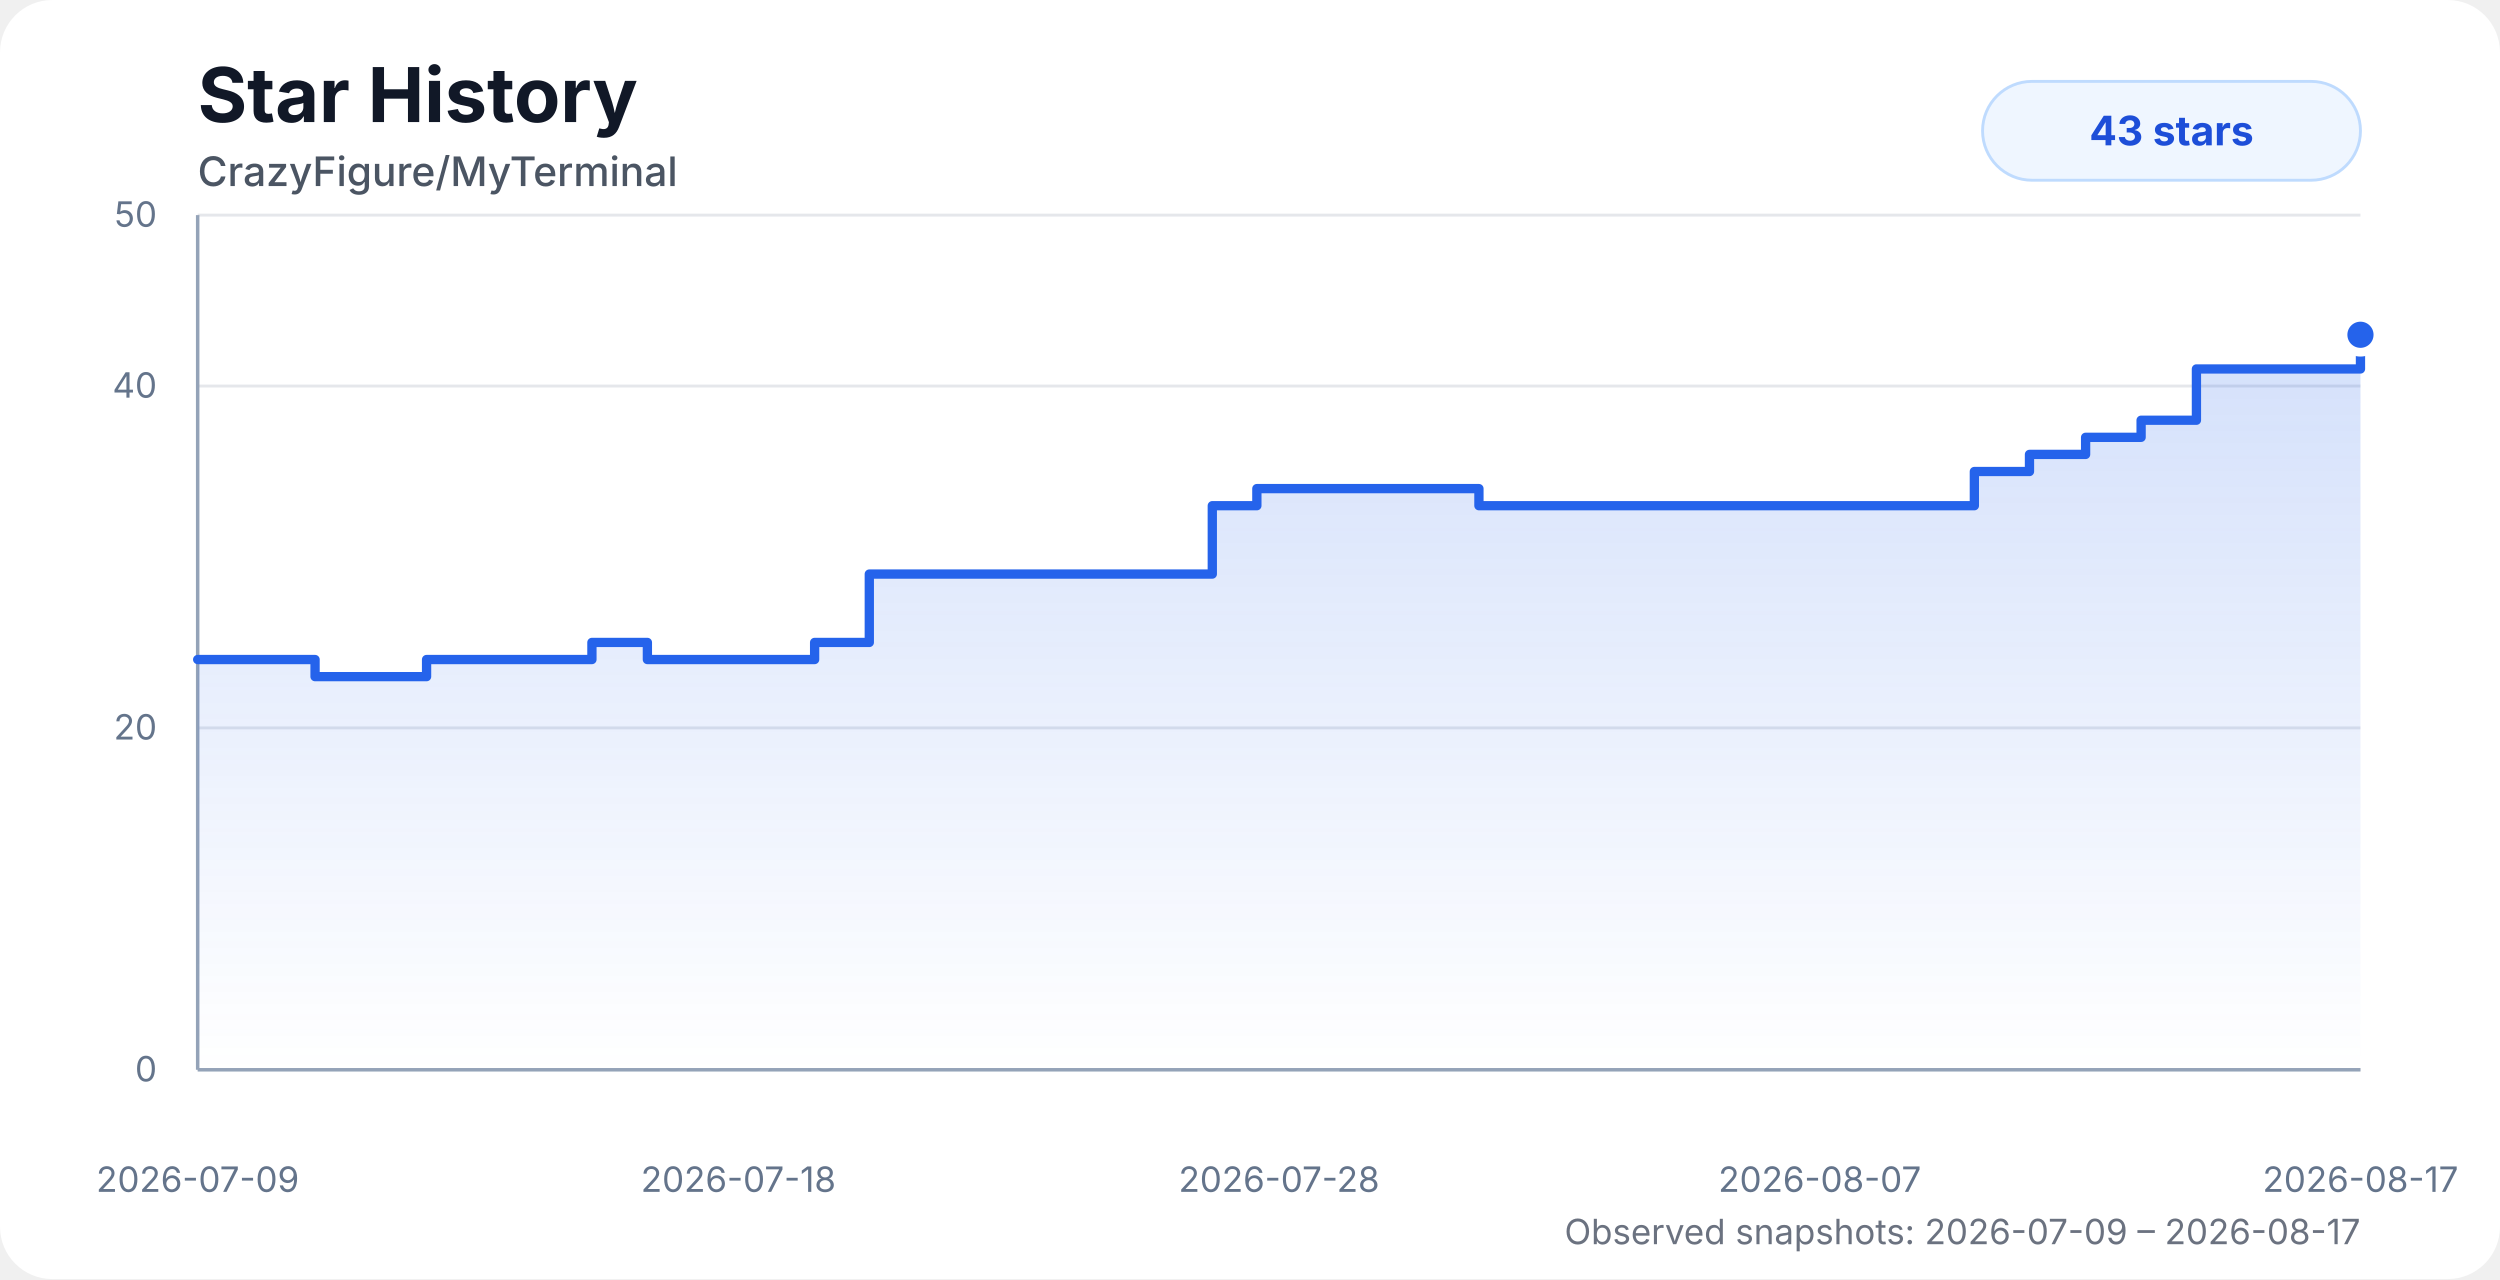
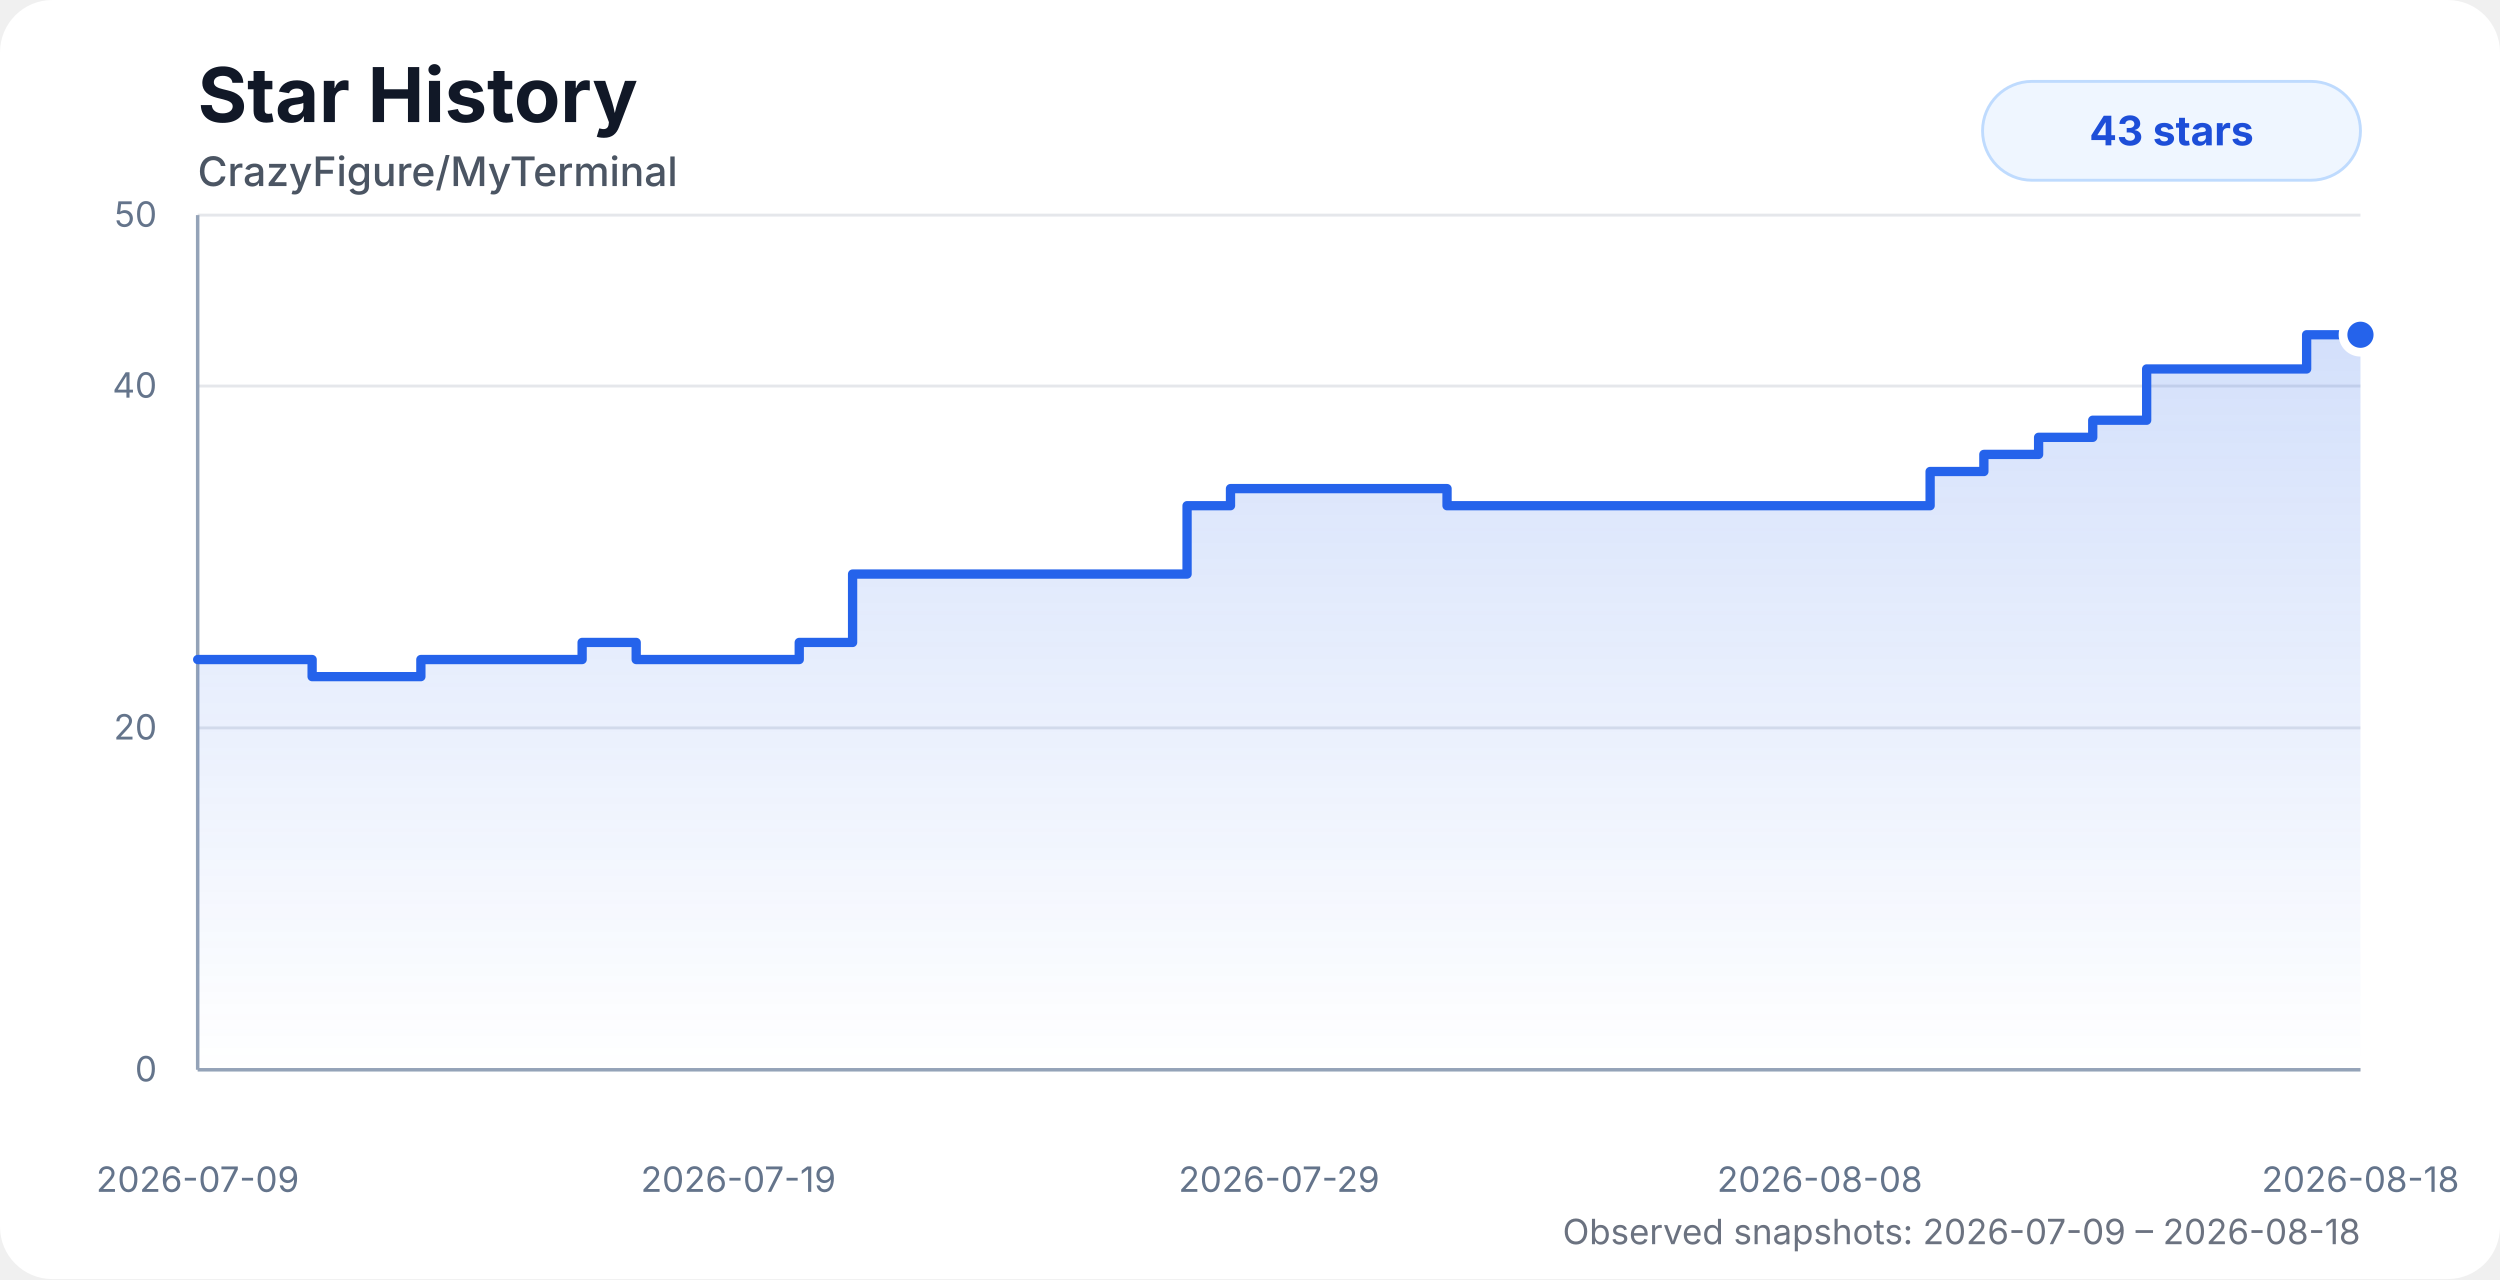
<svg xmlns="http://www.w3.org/2000/svg" width="860" height="440" viewBox="0 0 860 440" role="img" aria-labelledby="title desc">
  <style>
    .chart-bg { fill: #ffffff; }
    .title { fill: #111827; font: 700 26px system-ui, -apple-system, BlinkMacSystemFont, "Segoe UI", sans-serif; }
    .subtitle { fill: #4b5563; font: 500 14px system-ui, -apple-system, BlinkMacSystemFont, "Segoe UI", sans-serif; }
    .axis-label { fill: #64748b; font: 12px system-ui, -apple-system, BlinkMacSystemFont, "Segoe UI", sans-serif; }
    .grid { stroke: #e5e7eb; stroke-width: 1; }
    .axis { stroke: #94a3b8; stroke-width: 1.2; }
    .area { fill: url(#starGradient); opacity: 0.28; }
    .line { fill: none; stroke: #2563eb; stroke-width: 3.2; stroke-linecap: round; stroke-linejoin: round; }
    .dot { fill: #2563eb; stroke: #ffffff; stroke-width: 3; }
    .badge { fill: #eff6ff; stroke: #bfdbfe; }
    .badge-text { fill: #1d4ed8; font: 700 14px system-ui, -apple-system, BlinkMacSystemFont, "Segoe UI", sans-serif; }
    .status { fill: #6b7280; font: 12px system-ui, -apple-system, BlinkMacSystemFont, "Segoe UI", sans-serif; }
    @media (prefers-color-scheme: dark) {
      .chart-bg { fill: #0d1117; }
      .title { fill: #f8fafc; }
      .subtitle { fill: #cbd5e1; }
      .axis-label { fill: #94a3b8; }
      .grid { stroke: #1f2937; }
      .axis { stroke: #475569; }
      .dot { stroke: #0d1117; }
      .badge { fill: #172554; stroke: #1d4ed8; }
      .badge-text { fill: #bfdbfe; }
      .status { fill: #94a3b8; }
    }
  </style>
  <defs>
    <linearGradient id="starGradient" x1="0" x2="0" y1="0" y2="1">
      <stop offset="0%" stop-color="#2563eb" stop-opacity="0.72" />
      <stop offset="100%" stop-color="#2563eb" stop-opacity="0" />
    </linearGradient>
  </defs>
  <rect class="chart-bg" width="860" height="440" rx="18" />
  <text class="title" x="68" y="42">Star History</text>
  <text class="subtitle" x="68" y="64">CrazyFigure/MyTerminal</text>
  <g>
    <line class="grid" x1="68" y1="368" x2="812" y2="368" />
    <line class="grid" x1="68" y1="250.4" x2="812" y2="250.4" />
    <line class="grid" x1="68" y1="132.8" x2="812" y2="132.8" />
    <line class="grid" x1="68" y1="74" x2="812" y2="74" />
    <line class="axis" x1="68" y1="74" x2="68" y2="368" />
    <line class="axis" x1="68" y1="368" x2="812" y2="368" />
    <text class="axis-label" x="54" y="372" text-anchor="end">0</text>
    <text class="axis-label" x="54" y="254.4" text-anchor="end">20</text>
    <text class="axis-label" x="54" y="136.8" text-anchor="end">40</text>
    <text class="axis-label" x="54" y="78" text-anchor="end">50</text>
    <text class="axis-label" x="68" y="410" text-anchor="middle">2026-07-09</text>
-     <text class="axis-label" x="254" y="410" text-anchor="middle">2026-07-18</text>
-     <text class="axis-label" x="440" y="410" text-anchor="middle">2026-07-28</text>
-     <text class="axis-label" x="626" y="410" text-anchor="middle">2026-08-07</text>
-     <text class="axis-label" x="812" y="410" text-anchor="middle">2026-08-17</text>
+     <text class="axis-label" x="254" y="410" text-anchor="middle">2026-07-19</text>
+     <text class="axis-label" x="440" y="410" text-anchor="middle">2026-07-29</text>
+     <text class="axis-label" x="626" y="410" text-anchor="middle">2026-08-08</text>
+     <text class="axis-label" x="812" y="410" text-anchor="middle">2026-08-18</text>
  </g>
-   <path class="area" d="M 68 226.88 H 89.86 V 226.88 H 108.38 V 232.76 H 146.74 V 226.88 H 203.62 V 221 H 222.7 V 226.88 H 280.23 V 221 H 299.04 V 197.48 H 318.11 V 197.48 H 417.03 V 173.96 H 432.36 V 168.08 H 508.75 V 173.96 H 565.82 V 173.96 H 584.86 V 173.96 H 603.92 V 173.96 H 622.59 V 173.96 H 640.82 V 173.96 H 659.98 V 173.96 H 679.18 V 162.2 H 698.14 V 156.32 H 717.45 V 150.44 H 736.54 V 144.56 H 755.57 V 126.92 H 773.78 V 126.92 H 792.95 V 126.92 H 812 V 115.16 L 812 368 L 68 368 Z" />
-   <path class="line" d="M 68 226.88 H 89.86 V 226.88 H 108.38 V 232.76 H 146.74 V 226.88 H 203.62 V 221 H 222.7 V 226.88 H 280.23 V 221 H 299.04 V 197.48 H 318.11 V 197.48 H 417.03 V 173.96 H 432.36 V 168.08 H 508.75 V 173.96 H 565.82 V 173.96 H 584.86 V 173.96 H 603.92 V 173.96 H 622.59 V 173.96 H 640.82 V 173.96 H 659.98 V 173.96 H 679.18 V 162.2 H 698.14 V 156.32 H 717.45 V 150.44 H 736.54 V 144.56 H 755.57 V 126.92 H 773.78 V 126.92 H 792.95 V 126.92 H 812 V 115.16" />
+   <path class="area" d="M 68 226.88 H 89.31 V 226.88 H 107.37 V 232.76 H 144.78 V 226.88 H 200.25 V 221 H 218.85 V 226.88 H 274.94 V 221 H 293.29 V 197.48 H 311.88 V 197.48 H 408.35 V 173.96 H 423.29 V 168.08 H 497.78 V 173.96 H 553.43 V 173.96 H 571.99 V 173.96 H 590.58 V 173.96 H 608.79 V 173.96 H 626.56 V 173.96 H 645.25 V 173.96 H 663.96 V 162.2 H 682.45 V 156.32 H 701.28 V 150.44 H 719.9 V 144.56 H 738.45 V 126.92 H 756.21 V 126.92 H 774.9 V 126.92 H 793.48 V 115.16 H 812 V 115.16 L 812 368 L 68 368 Z" />
+   <path class="line" d="M 68 226.88 H 89.31 V 226.88 H 107.37 V 232.76 H 144.78 V 226.88 H 200.25 V 221 H 218.85 V 226.88 H 274.94 V 221 H 293.29 V 197.48 H 311.88 V 197.48 H 408.35 V 173.96 H 423.29 V 168.08 H 497.78 V 173.96 H 553.43 V 173.96 H 571.99 V 173.96 H 590.58 V 173.96 H 608.79 V 173.96 H 626.56 V 173.96 H 645.25 V 173.96 H 663.96 V 162.2 H 682.45 V 156.32 H 701.28 V 150.44 H 719.9 V 144.56 H 738.45 V 126.92 H 756.21 V 126.92 H 774.9 V 126.92 H 793.48 V 115.16 H 812 V 115.16" />
  <circle class="dot" cx="812" cy="115.16" r="6" />
  <rect class="badge" x="682" y="28" width="130" height="34" rx="17" />
  <text class="badge-text" x="747" y="50" text-anchor="middle">43 stars</text>
-   <text class="status" x="812" y="428" text-anchor="end">Observed snapshots: 2026-07-09 – 2026-08-17</text>
+   <text class="status" x="812" y="428" text-anchor="end">Observed snapshots: 2026-07-09 – 2026-08-18</text>
</svg>
